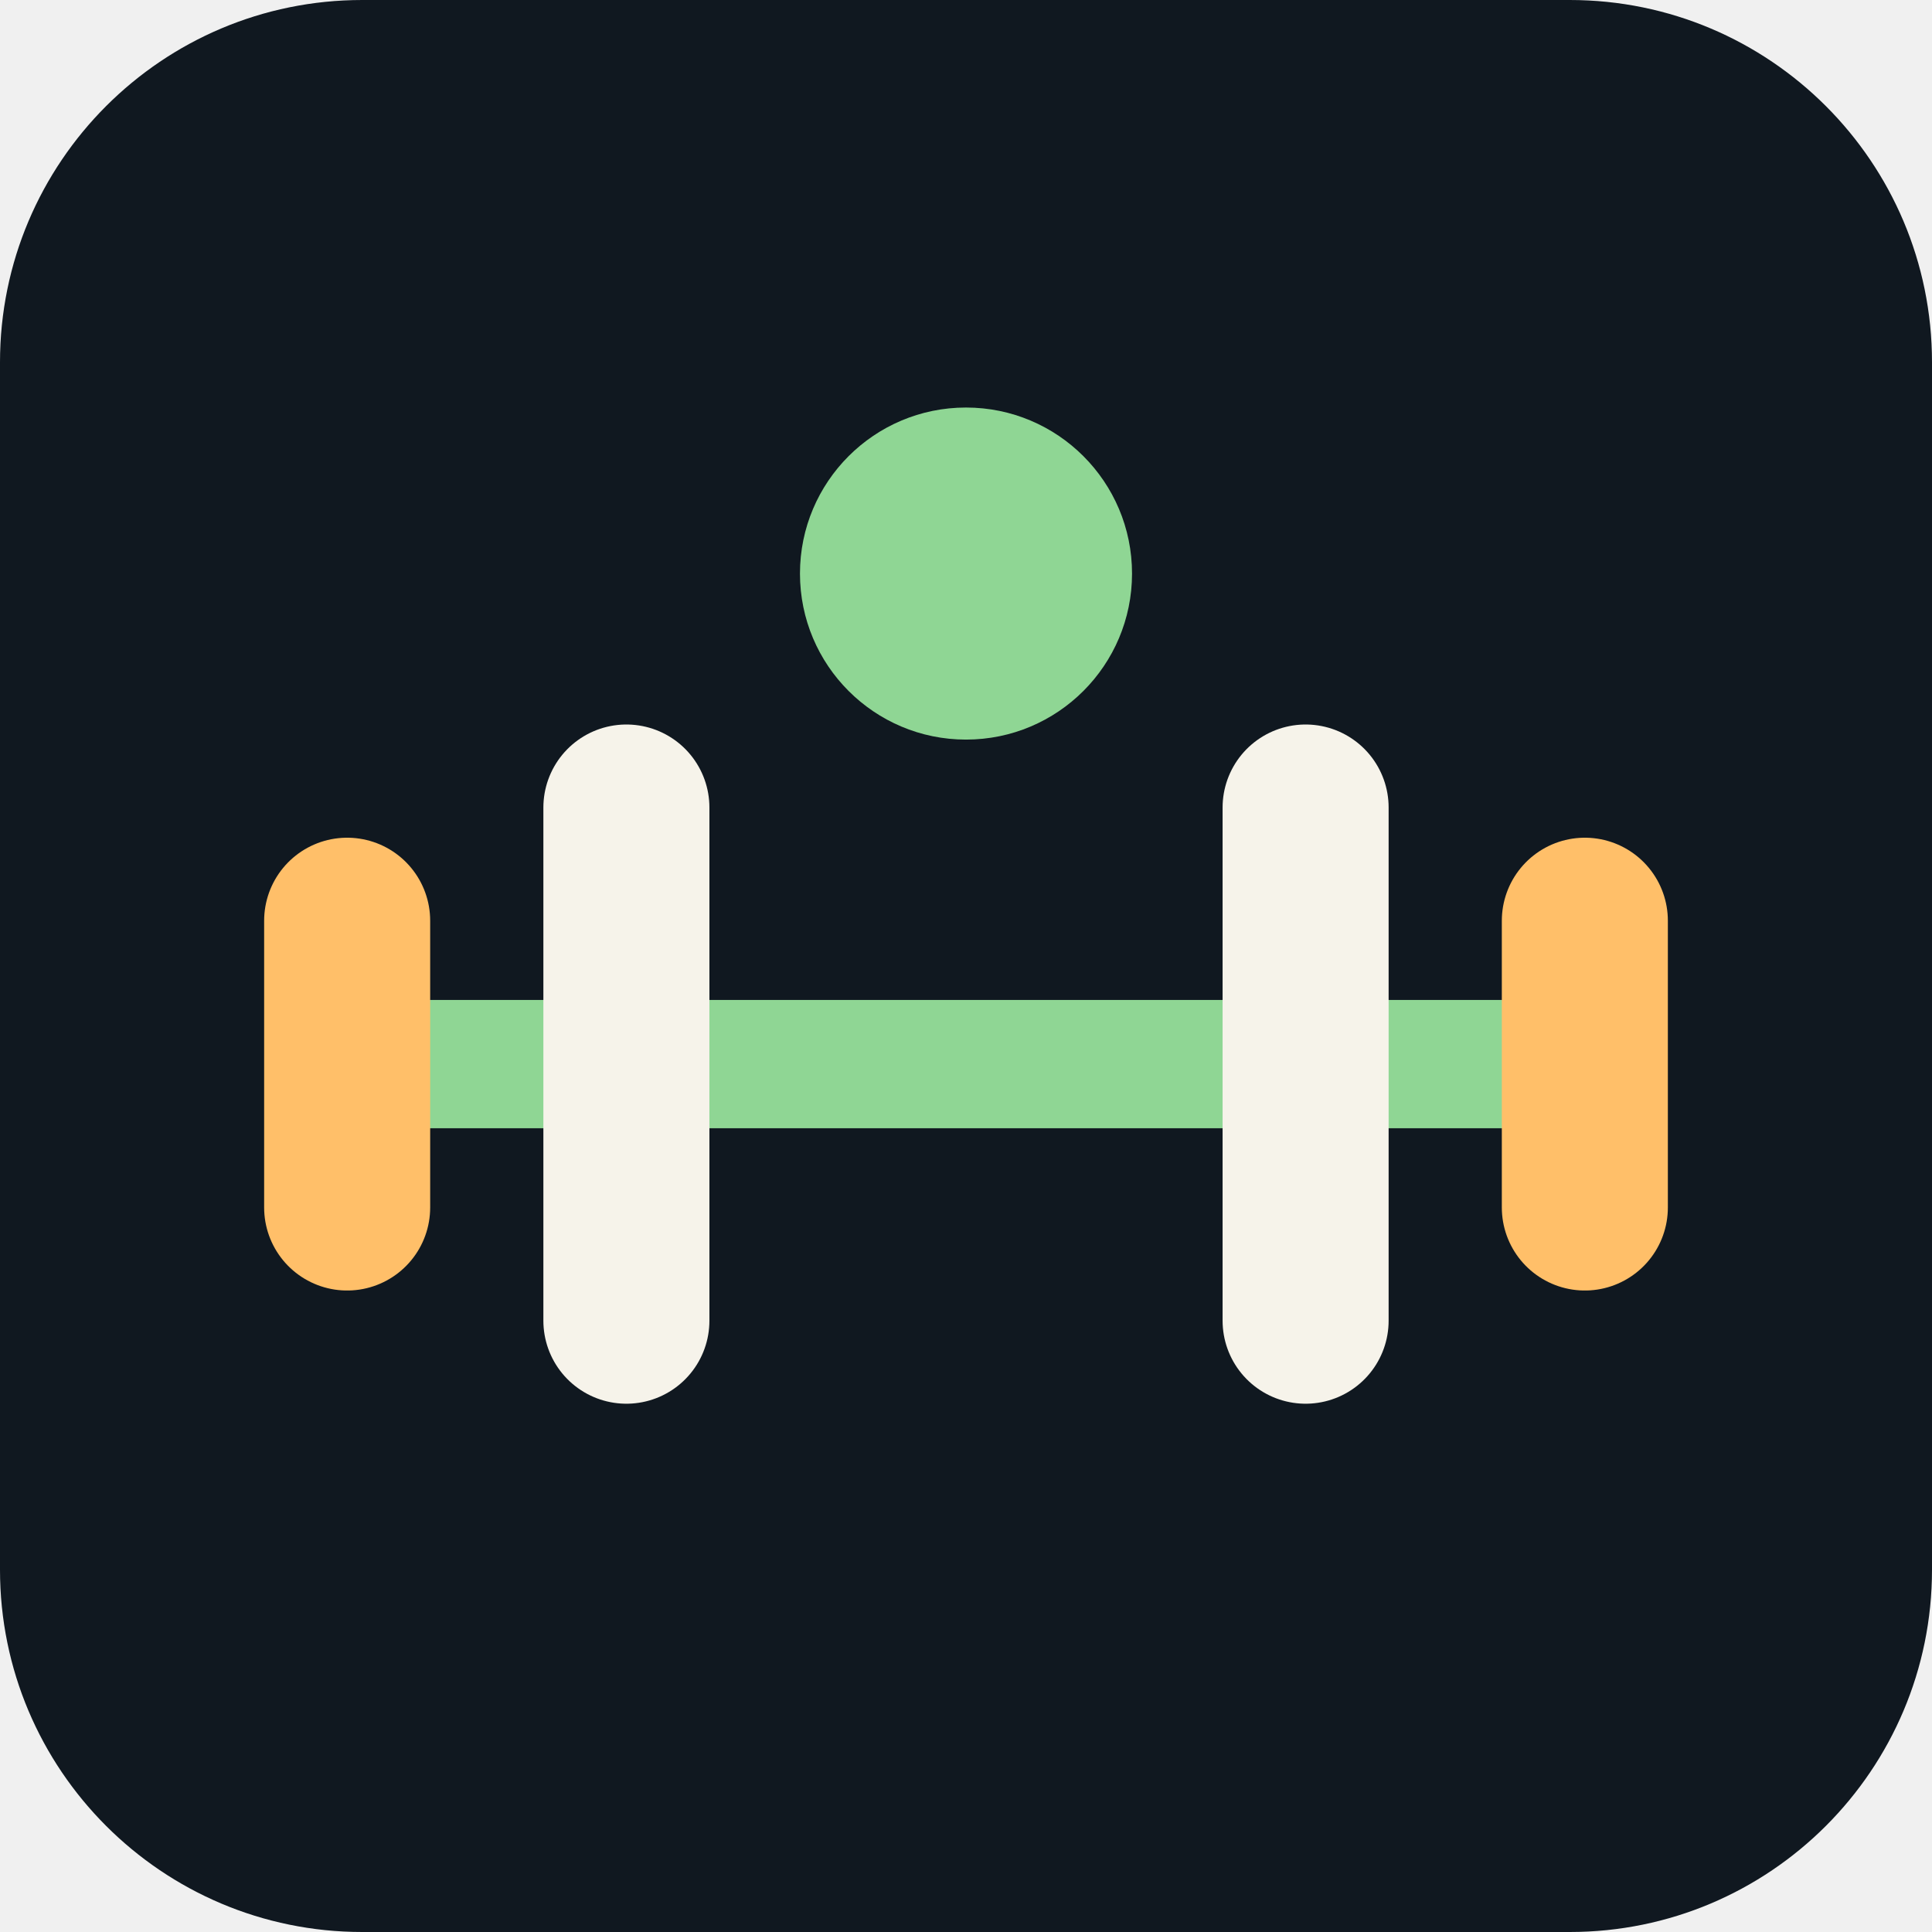
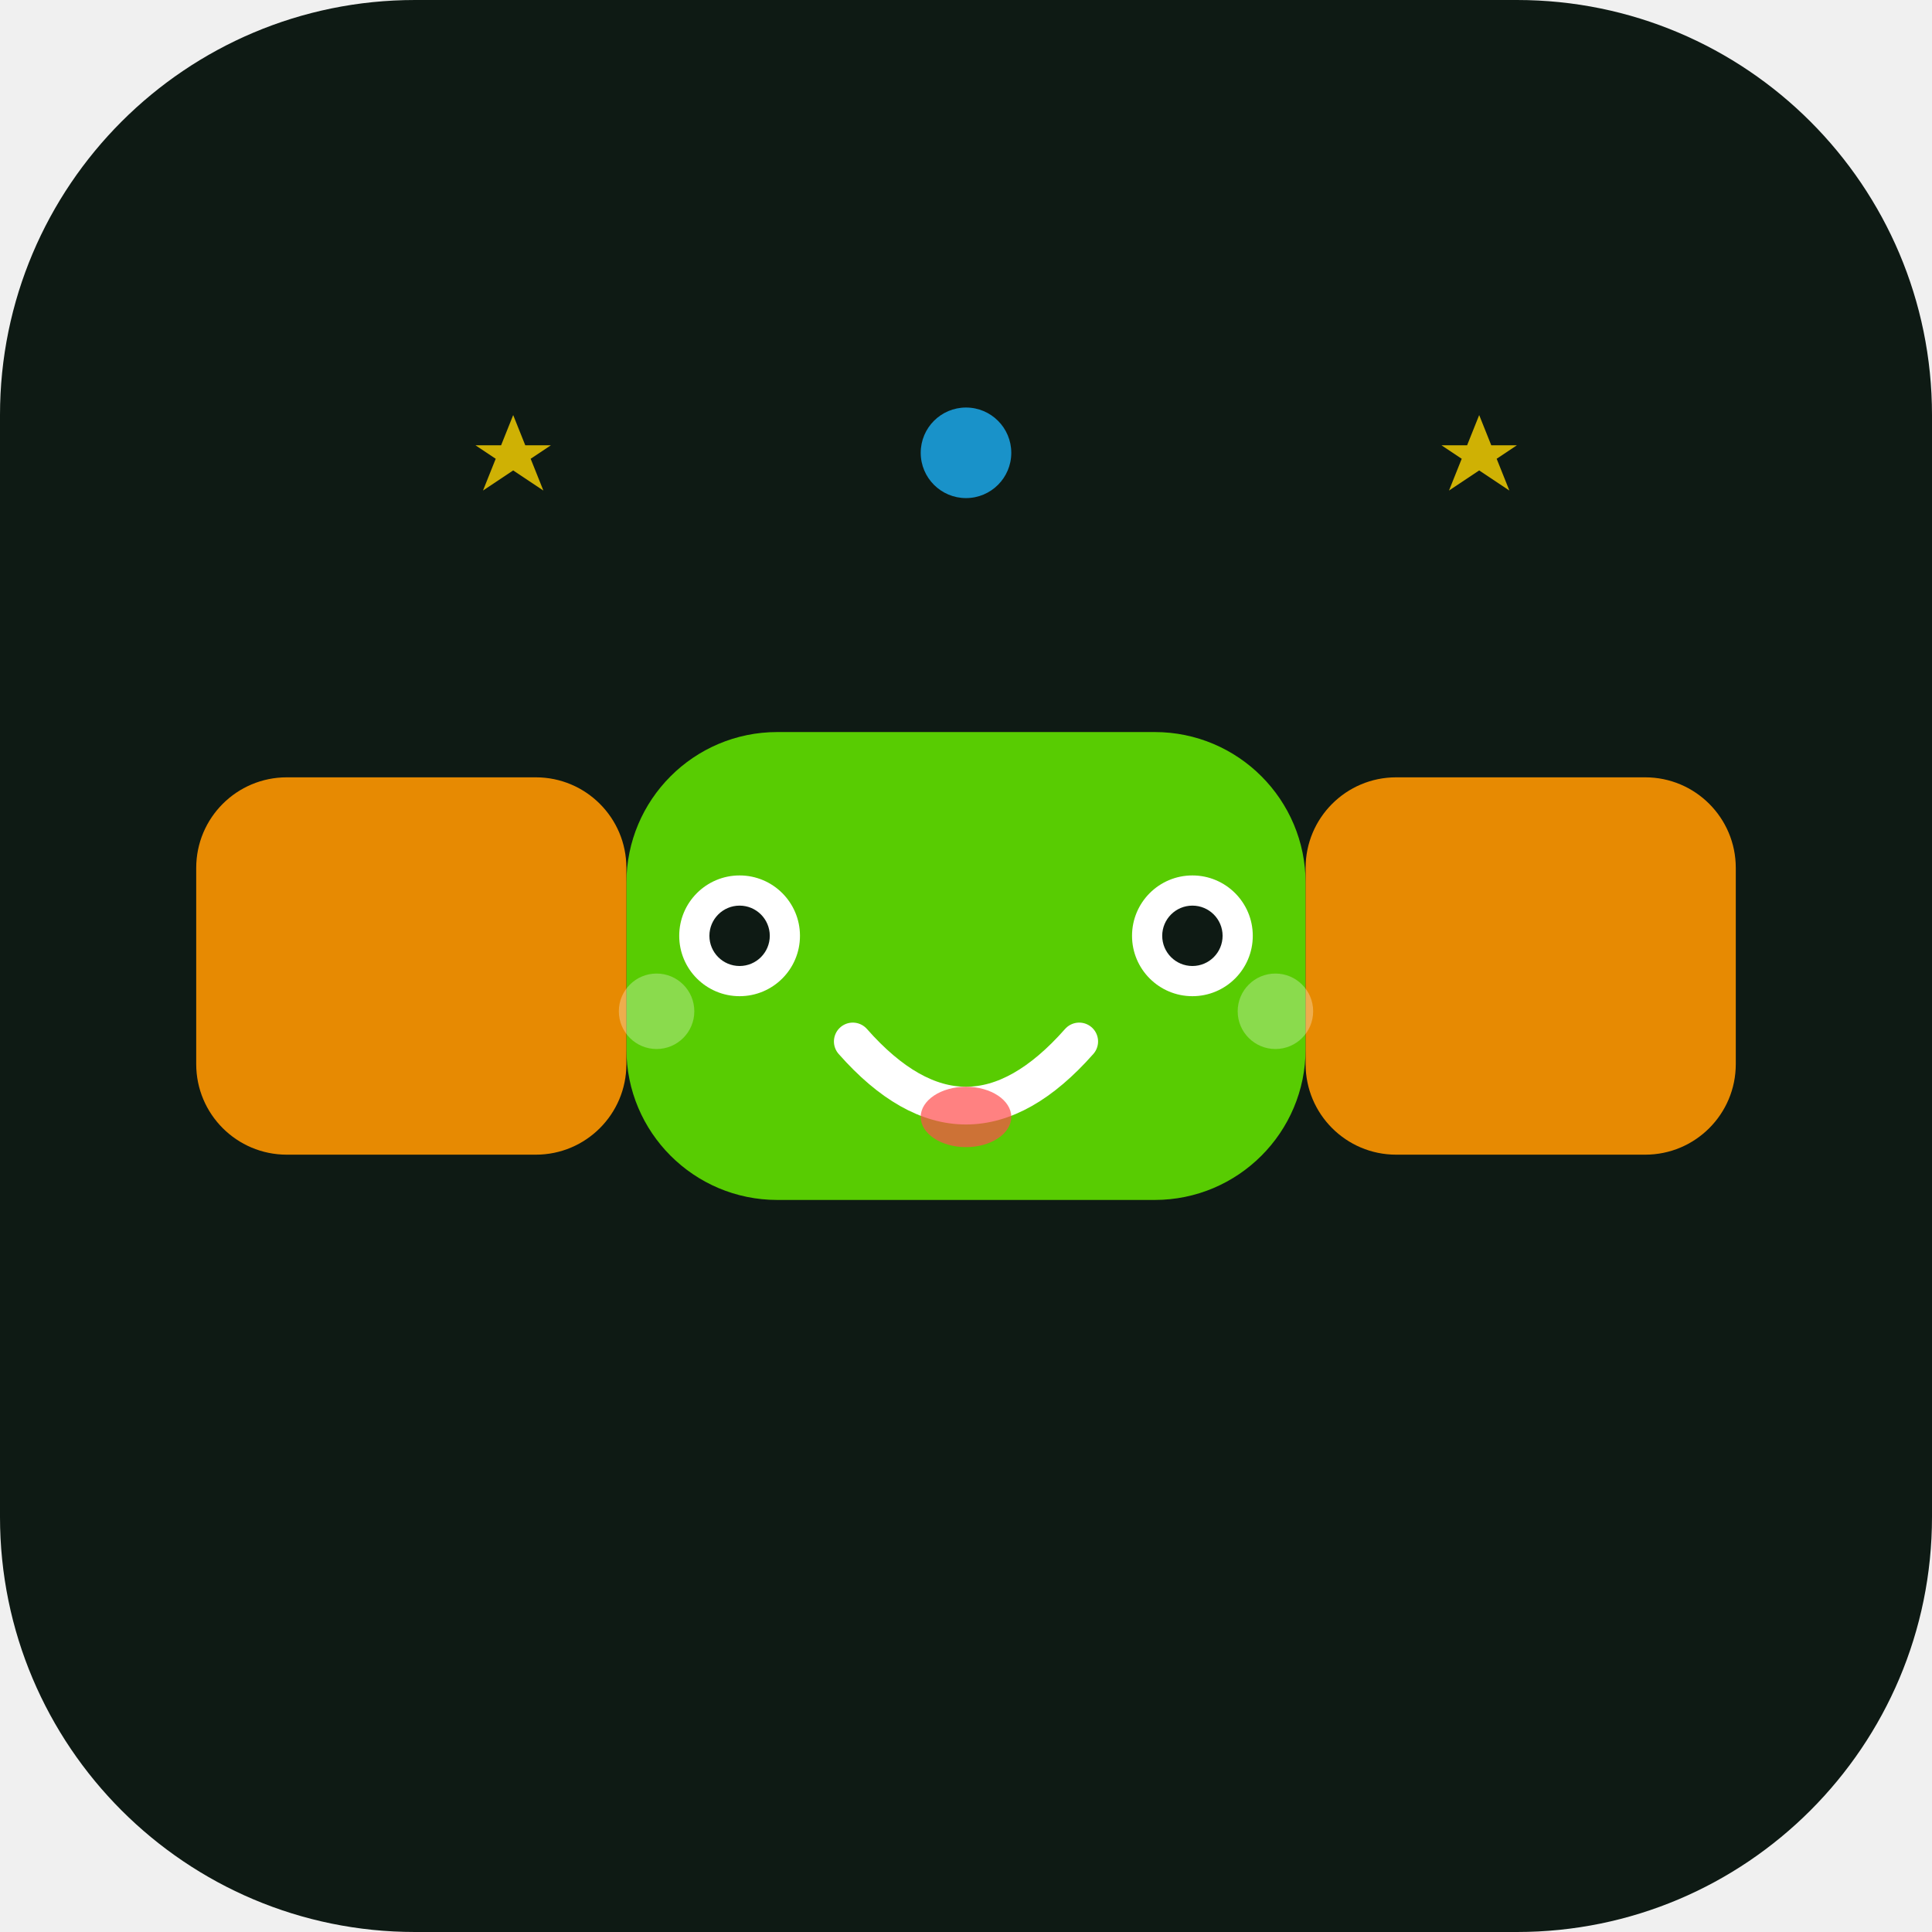
<svg xmlns="http://www.w3.org/2000/svg" viewBox="0 0 512 512">
-   <rect width="512" height="512" rx="96" fill="#101820" />
-   <path d="M112 282h288" stroke="#8fd694" stroke-width="34" stroke-linecap="round" />
-   <path d="M166 214v136M346 214v136" stroke="#f6f3ea" stroke-width="44" stroke-linecap="round" />
-   <path d="M92 244v76M420 244v76" stroke="#ffbf69" stroke-width="44" stroke-linecap="round" />
-   <circle cx="256" cy="152" r="44" fill="#8fd694" />
+   <rect width="512" height="512" rx="110" fill="#0e1a14" />
+   <rect x="166" y="194" width="180" height="124" rx="40" fill="#58cc02" />
+   <rect x="52" y="206" width="114" height="100" rx="24" fill="#ff9600" opacity="0.9" />
+   <rect x="346" y="206" width="114" height="100" rx="24" fill="#ff9600" opacity="0.9" />
+   <circle cx="196" cy="248" r="16" fill="#fff" />
+   <circle cx="316" cy="248" r="16" fill="#fff" />
+   <circle cx="196" cy="248" r="8" fill="#0e1a14" />
+   <circle cx="316" cy="248" r="8" fill="#0e1a14" />
+   <circle cx="174" cy="268" r="10" fill="#fff" opacity="0.3" />
+   <circle cx="338" cy="268" r="10" fill="#fff" opacity="0.3" />
+   <path d="M226 276 Q256 310 286 276" fill="none" stroke="#fff" stroke-width="10" stroke-linecap="round" />
+   <ellipse cx="256" cy="296" rx="12" ry="8" fill="#ff4b4b" opacity="0.7" />
+   <path d="M128 130 l8-20 8 20-18-12 20 0z" fill="#ffd700" opacity="0.8" />
+   <path d="M384 130 l8-20 8 20-18-12 20 0z" fill="#ffd700" opacity="0.8" />
+   <circle cx="256" cy="120" r="12" fill="#1cb0f6" opacity="0.8" />
</svg>
